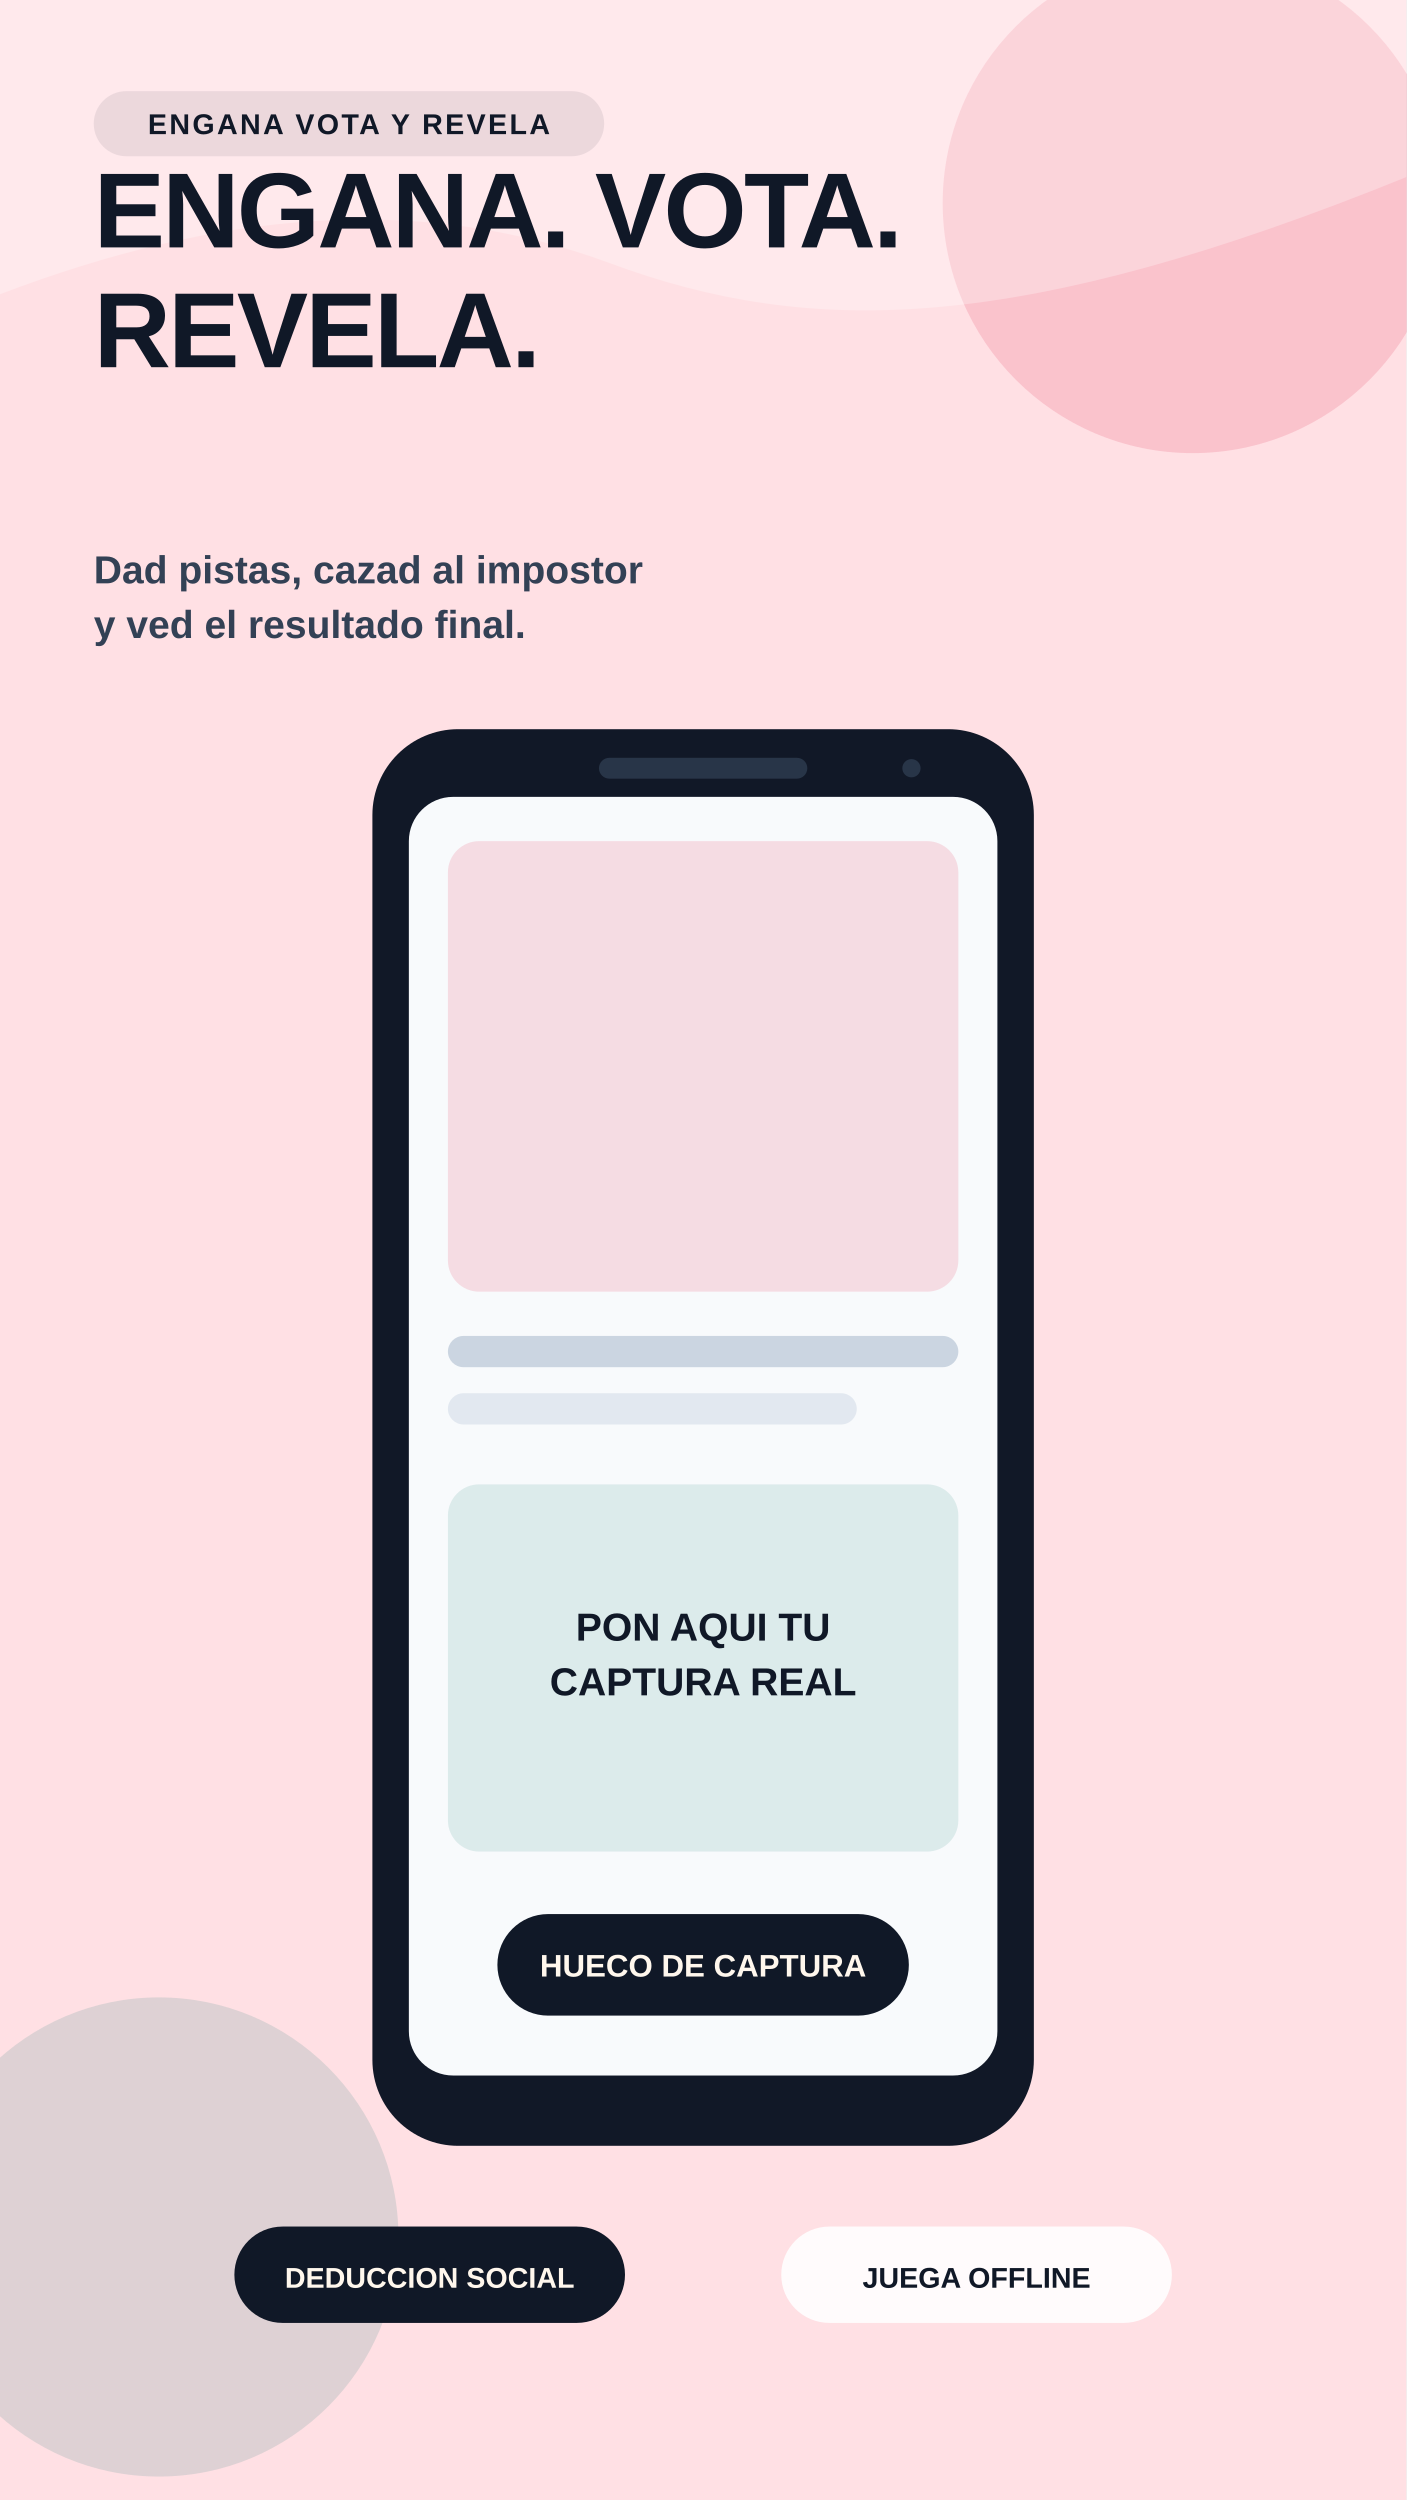
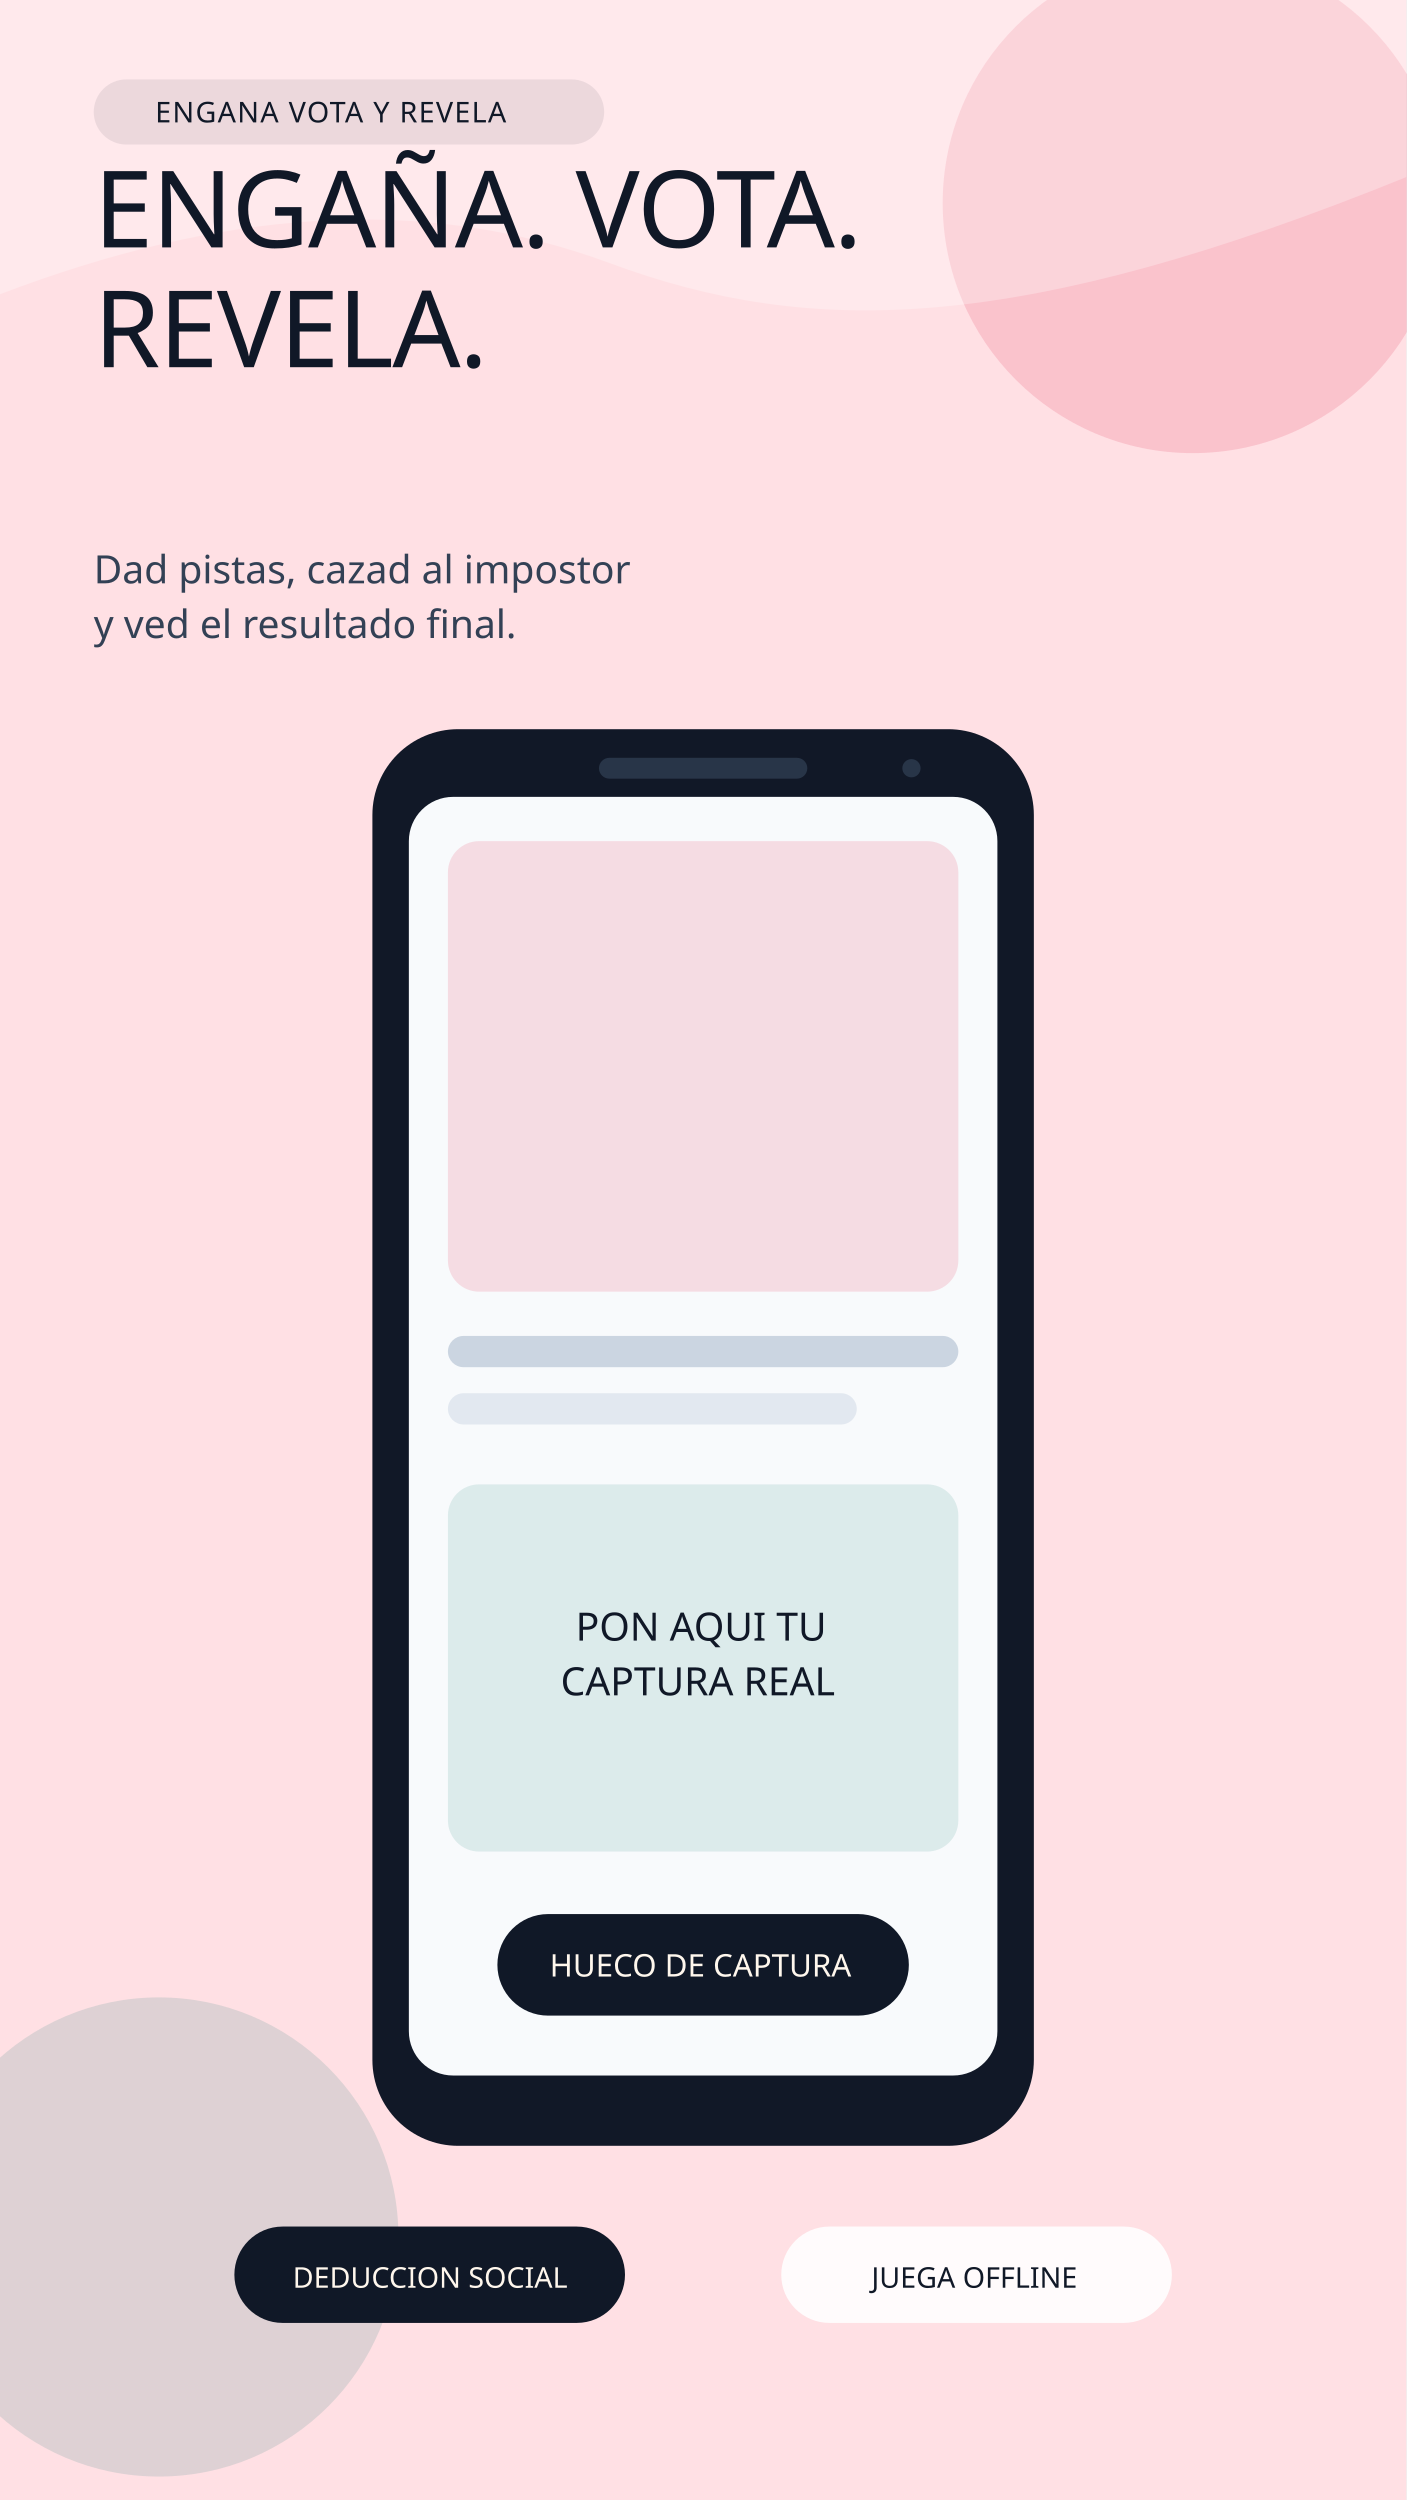
- <svg xmlns="http://www.w3.org/2000/svg" width="1080" height="1920" viewBox="0 0 1080 1920" fill="none">
-   <rect width="1080" height="1920" fill="#FFE0E4" />
-   <circle cx="916" cy="156" r="192" fill="#E11D48" fill-opacity="0.15" />
-   <circle cx="122" cy="1718" r="184" fill="#0F766E" fill-opacity="0.14" />
-   <path d="M0 226C168 162 322 148 468 202C624 260 784 256 1080 136V0H0V226Z" fill="#FFFFFF" fill-opacity="0.28" />
-   <rect x="72" y="70" width="392" height="50" rx="25" fill="#101827" fill-opacity="0.08" />
-   <text x="268" y="103" text-anchor="middle" fill="#101827" font-family="Bahnschrift, Segoe UI, Arial, sans-serif" font-size="22" font-weight="800" letter-spacing="1.8">ENGANA VOTA Y REVELA</text>
-   <text x="72" y="190" fill="#101827" font-family="Bahnschrift, Segoe UI, Arial, sans-serif" font-size="82" font-weight="800" letter-spacing="-2">ENGANA. VOTA.</text>
-   <text x="72" y="282" fill="#101827" font-family="Bahnschrift, Segoe UI, Arial, sans-serif" font-size="82" font-weight="800" letter-spacing="-2">REVELA.</text>
-   <text x="72" y="448" fill="#334155" font-family="Bahnschrift, Segoe UI, Arial, sans-serif" font-size="30" font-weight="600">Dad pistas, cazad al impostor</text>
-   <text x="72" y="490" fill="#334155" font-family="Bahnschrift, Segoe UI, Arial, sans-serif" font-size="30" font-weight="600">y ved el resultado final.</text>
+ <svg xmlns="http://www.w3.org/2000/svg" version="1.1" id="Capa_1" x="0px" y="0px" viewBox="0 0 1080 1920" style="enable-background:new 0 0 1080 1920;" xml:space="preserve">
+   <style type="text/css">
+ 	.st0{fill:#FFE0E4;}
+ 	.st1{fill:#E11D48;fill-opacity:0.15;}
+ 	.st2{fill:#0F766E;fill-opacity:0.14;}
+ 	.st3{fill:#FFFFFF;fill-opacity:0.28;}
+ 	.st4{fill:#101827;fill-opacity:8.000000e-02;}
+ 	.st5{fill:#101827;}
+ 	.st6{font-family:'SegoeUI-Bold';}
+ 	.st7{font-size:22px;}
+ 	.st8{letter-spacing:1;}
+ 	.st9{font-size:82px;}
+ 	.st10{letter-spacing:-1;}
+ 	.st11{fill:#334155;}
+ 	.st12{font-family:'SegoeUI-Semibold';}
+ 	.st13{font-size:30px;}
+ 	.st14{fill:#111827;}
+ 	.st15{fill:#F8FAFC;}
+ 	.st16{fill:#283548;}
+ 	.st17{fill:#E11D48;fill-opacity:0.14;}
+ 	.st18{fill:#CBD5E1;}
+ 	.st19{fill:#E2E8F0;}
+ 	.st20{fill:#0F766E;fill-opacity:0.12;}
+ 	.st21{fill:#FFF7ED;}
+ 	.st22{font-size:24px;}
+ 	.st23{fill:#FFFFFF;fill-opacity:0.88;}
+ </style>
+   <rect class="st0" width="1080" height="1920" />
+   <circle class="st1" cx="916" cy="156" r="192" />
+   <circle class="st2" cx="122" cy="1718" r="184" />
+   <path class="st3" d="M0,226c168-64,322-78,468-24c156,58,316,54,612-66V0H0V226z" />
+   <path class="st4" d="M97,61h342c13.8,0,25,11.2,25,25l0,0c0,13.8-11.2,25-25,25H97c-13.8,0-25-11.2-25-25l0,0C72,72.2,83.2,61,97,61  z" />
+   <text transform="matrix(1 0 0 1 119.187 94)" class="st5 st6 st7 st8">ENGANA VOTA Y REVELA</text>
+   <text transform="matrix(1 0 0 1 72 190)" class="st5 st6 st9 st10">ENGAÑA. VOTA.</text>
+   <text transform="matrix(1 0 0 1 72 282)" class="st5 st6 st9 st10">REVELA.</text>
+   <text transform="matrix(1 0 0 1 72 448)" class="st11 st12 st13">Dad pistas, cazad al impostor</text>
+   <text transform="matrix(1 0 0 1 72 490)" class="st11 st12 st13">y ved el resultado final.</text>
  <g id="phone">
-     <rect x="286" y="560" width="508" height="1088" rx="66" fill="#111827" />
-     <rect x="314" y="612" width="452" height="982" rx="34" fill="#F8FAFC" />
-     <rect x="460" y="582" width="160" height="16" rx="8" fill="#283548" />
-     <circle cx="700" cy="590" r="7" fill="#283548" />
-     <rect x="344" y="646" width="392" height="346" rx="24" fill="#E11D48" fill-opacity="0.14" />
-     <rect x="344" y="1026" width="392" height="24" rx="12" fill="#CBD5E1" />
-     <rect x="344" y="1070" width="314" height="24" rx="12" fill="#E2E8F0" />
-     <rect x="344" y="1140" width="392" height="282" rx="24" fill="#0F766E" fill-opacity="0.12" />
-     <rect x="382" y="1470" width="316" height="78" rx="39" fill="#101827" />
-     <text x="540" y="1260" text-anchor="middle" fill="#101827" font-family="Bahnschrift, Segoe UI, Arial, sans-serif" font-size="30" font-weight="800">PON AQUI TU</text>
-     <text x="540" y="1302" text-anchor="middle" fill="#101827" font-family="Bahnschrift, Segoe UI, Arial, sans-serif" font-size="30" font-weight="800">CAPTURA REAL</text>
-     <text x="540" y="1518" text-anchor="middle" fill="#FFF7ED" font-family="Bahnschrift, Segoe UI, Arial, sans-serif" font-size="24" font-weight="800">HUECO DE CAPTURA</text>
+     <path class="st14" d="M352,560h376c36.5,0,66,29.5,66,66v956c0,36.5-29.5,66-66,66H352c-36.5,0-66-29.5-66-66V626   C286,589.5,315.5,560,352,560z" />
+     <path class="st15" d="M348,612h384c18.8,0,34,15.2,34,34v914c0,18.8-15.2,34-34,34H348c-18.8,0-34-15.2-34-34V646   C314,627.2,329.2,612,348,612z" />
+     <path class="st16" d="M468,582h144c4.4,0,8,3.6,8,8l0,0c0,4.4-3.6,8-8,8H468c-4.4,0-8-3.6-8-8l0,0C460,585.6,463.6,582,468,582z" />
+     <circle class="st16" cx="700" cy="590" r="7" />
+     <path class="st17" d="M368,646h344c13.3,0,24,10.7,24,24v298c0,13.3-10.7,24-24,24H368c-13.3,0-24-10.7-24-24V670   C344,656.7,354.7,646,368,646z" />
+     <path class="st18" d="M356,1026h368c6.6,0,12,5.4,12,12l0,0c0,6.6-5.4,12-12,12H356c-6.6,0-12-5.4-12-12l0,0   C344,1031.4,349.4,1026,356,1026z" />
+     <path class="st19" d="M356,1070h290c6.6,0,12,5.4,12,12l0,0c0,6.6-5.4,12-12,12H356c-6.6,0-12-5.4-12-12l0,0   C344,1075.4,349.4,1070,356,1070z" />
+     <path class="st20" d="M368,1140h344c13.3,0,24,10.7,24,24v234c0,13.3-10.7,24-24,24H368c-13.3,0-24-10.7-24-24v-234   C344,1150.7,354.7,1140,368,1140z" />
+     <path class="st5" d="M421,1470h238c21.5,0,39,17.5,39,39l0,0c0,21.5-17.5,39-39,39H421c-21.5,0-39-17.5-39-39l0,0   C382,1487.5,399.5,1470,421,1470z" />
+     <text transform="matrix(1 0 0 1 442.1265 1260)" class="st5 st6 st13">PON AQUI TU</text>
+     <text transform="matrix(1 0 0 1 430.5615 1302)" class="st5 st6 st13">CAPTURA REAL</text>
+     <text transform="matrix(1 0 0 1 422.168 1518)" class="st21 st6 st22">HUECO DE CAPTURA</text>
  </g>
-   <rect x="180" y="1710" width="300" height="74" rx="37" fill="#101827" />
-   <text x="330" y="1757" text-anchor="middle" fill="#FFF7ED" font-family="Bahnschrift, Segoe UI, Arial, sans-serif" font-size="22" font-weight="800">DEDUCCION SOCIAL</text>
-   <rect x="600" y="1710" width="300" height="74" rx="37" fill="#FFFFFF" fill-opacity="0.88" />
-   <text x="750" y="1757" text-anchor="middle" fill="#101827" font-family="Bahnschrift, Segoe UI, Arial, sans-serif" font-size="22" font-weight="800">JUEGA OFFLINE</text>
+   <path class="st5" d="M217,1710h226c20.4,0,37,16.6,37,37l0,0c0,20.4-16.6,37-37,37H217c-20.4,0-37-16.6-37-37l0,0  C180,1726.6,196.6,1710,217,1710z" />
+   <text transform="matrix(1 0 0 1 224.8018 1757)" class="st21 st6 st7">DEDUCCION SOCIAL</text>
+   <path class="st23" d="M637,1710h226c20.4,0,37,16.6,37,37l0,0c0,20.4-16.6,37-37,37H637c-20.4,0-37-16.6-37-37l0,0  C600,1726.6,616.6,1710,637,1710z" />
+   <text transform="matrix(1 0 0 1 669.2671 1757)" class="st5 st6 st7">JUEGA OFFLINE</text>
</svg>
